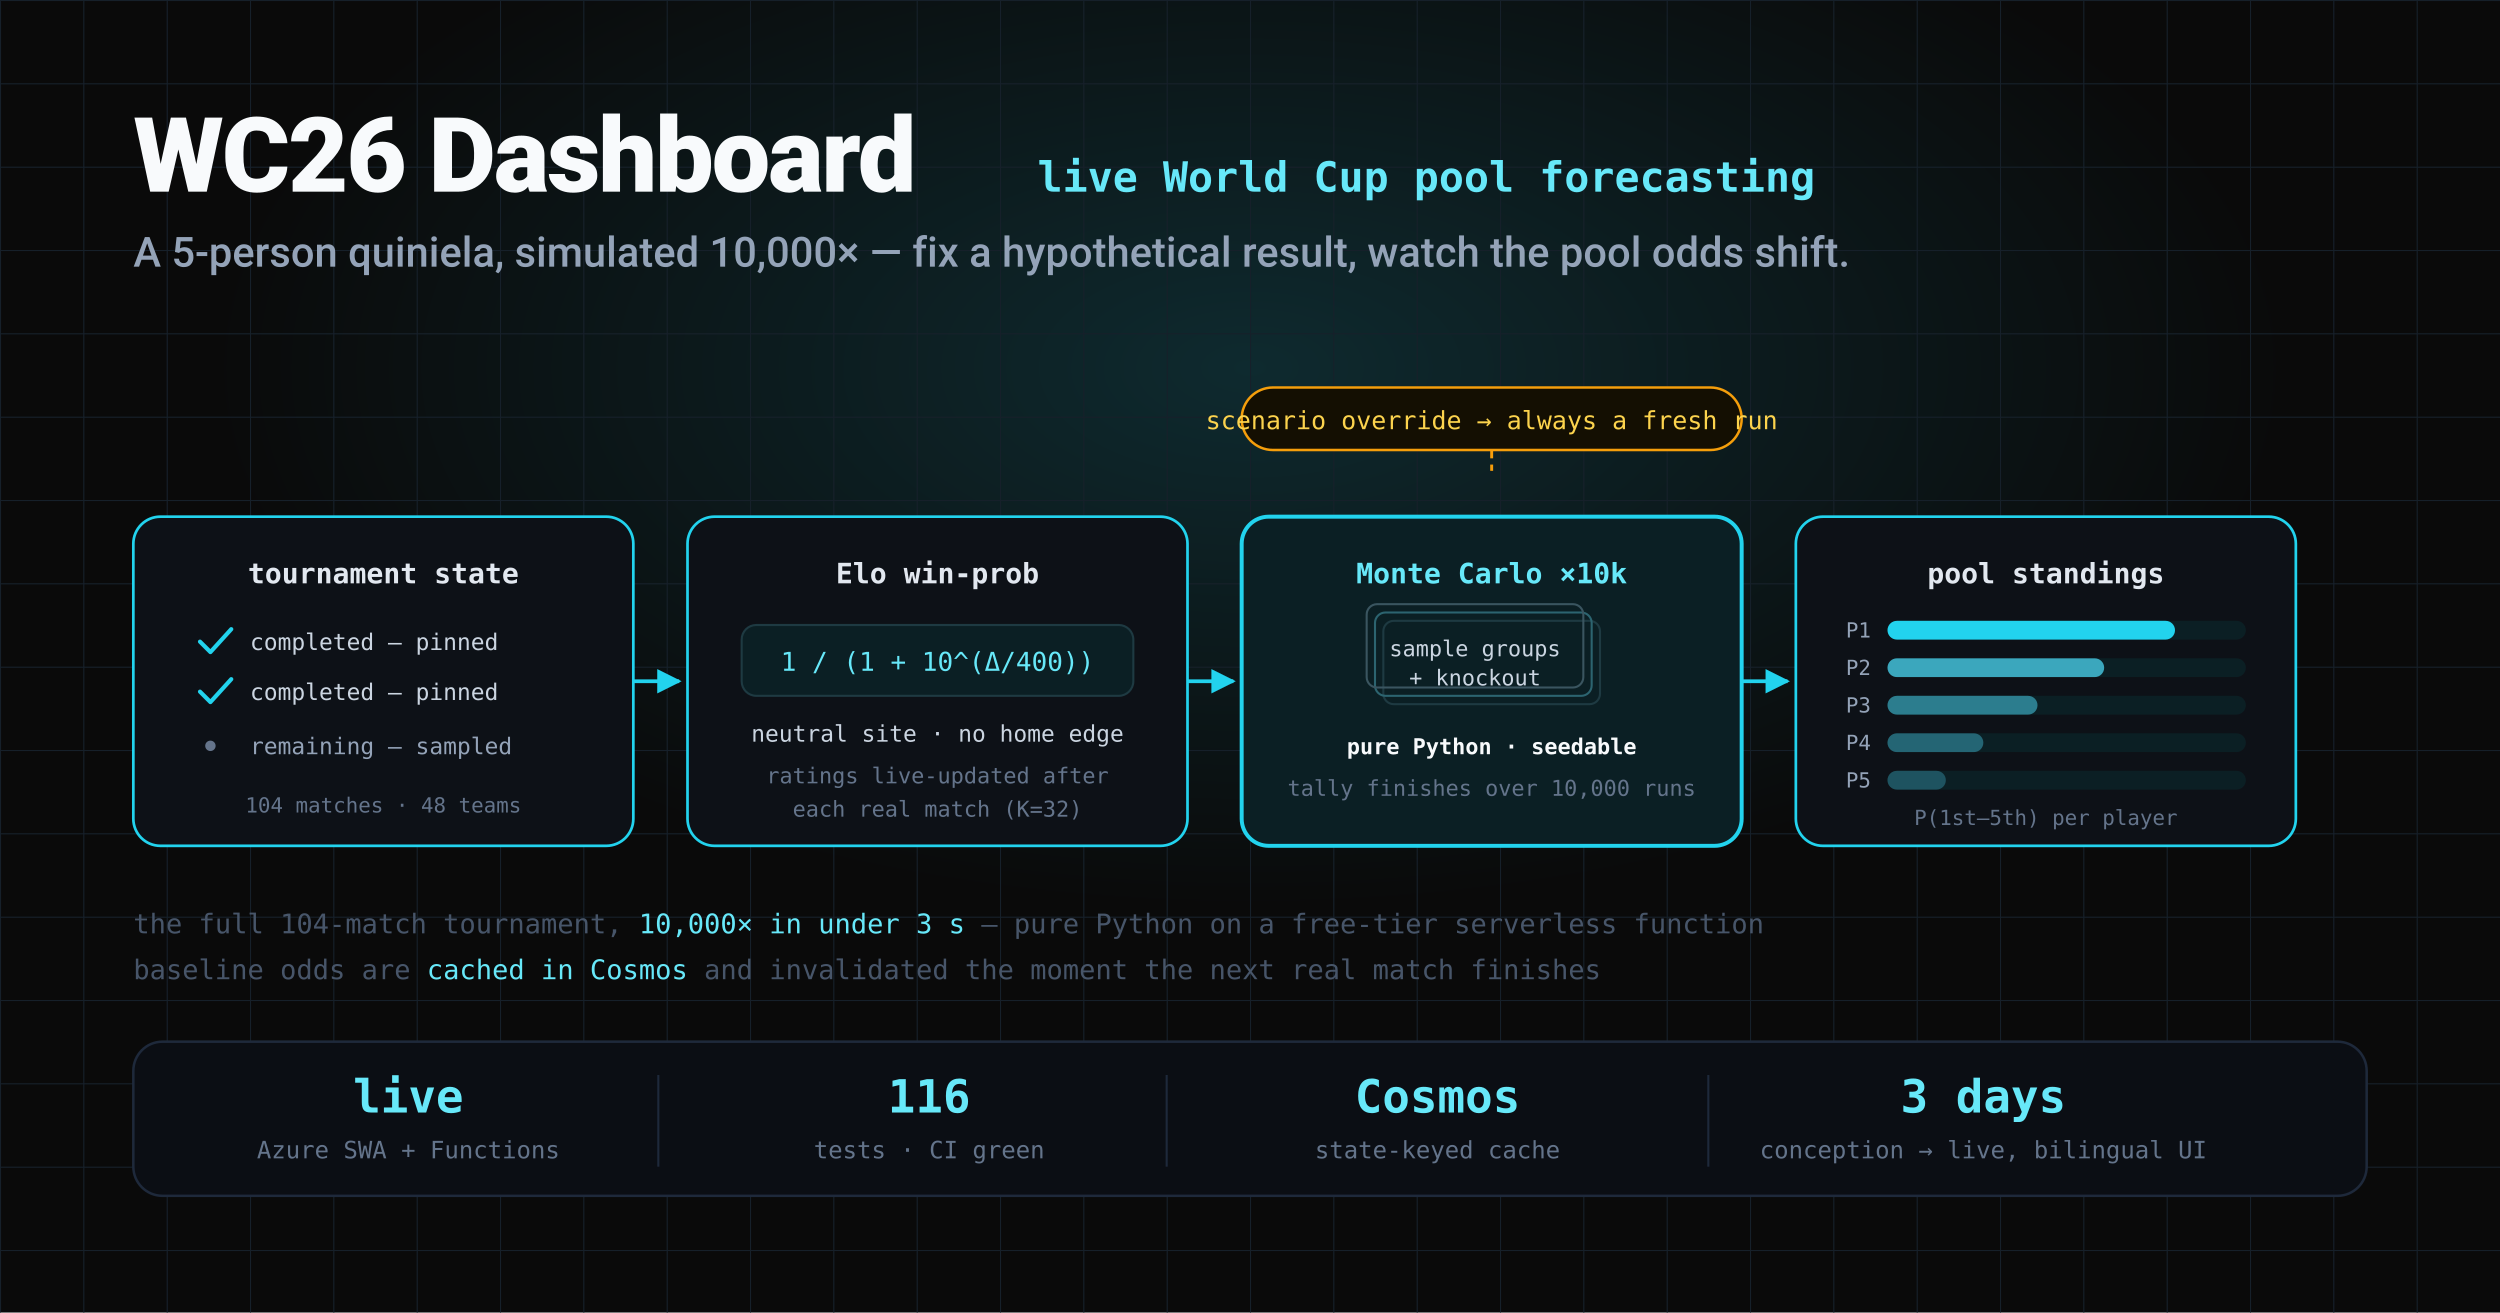
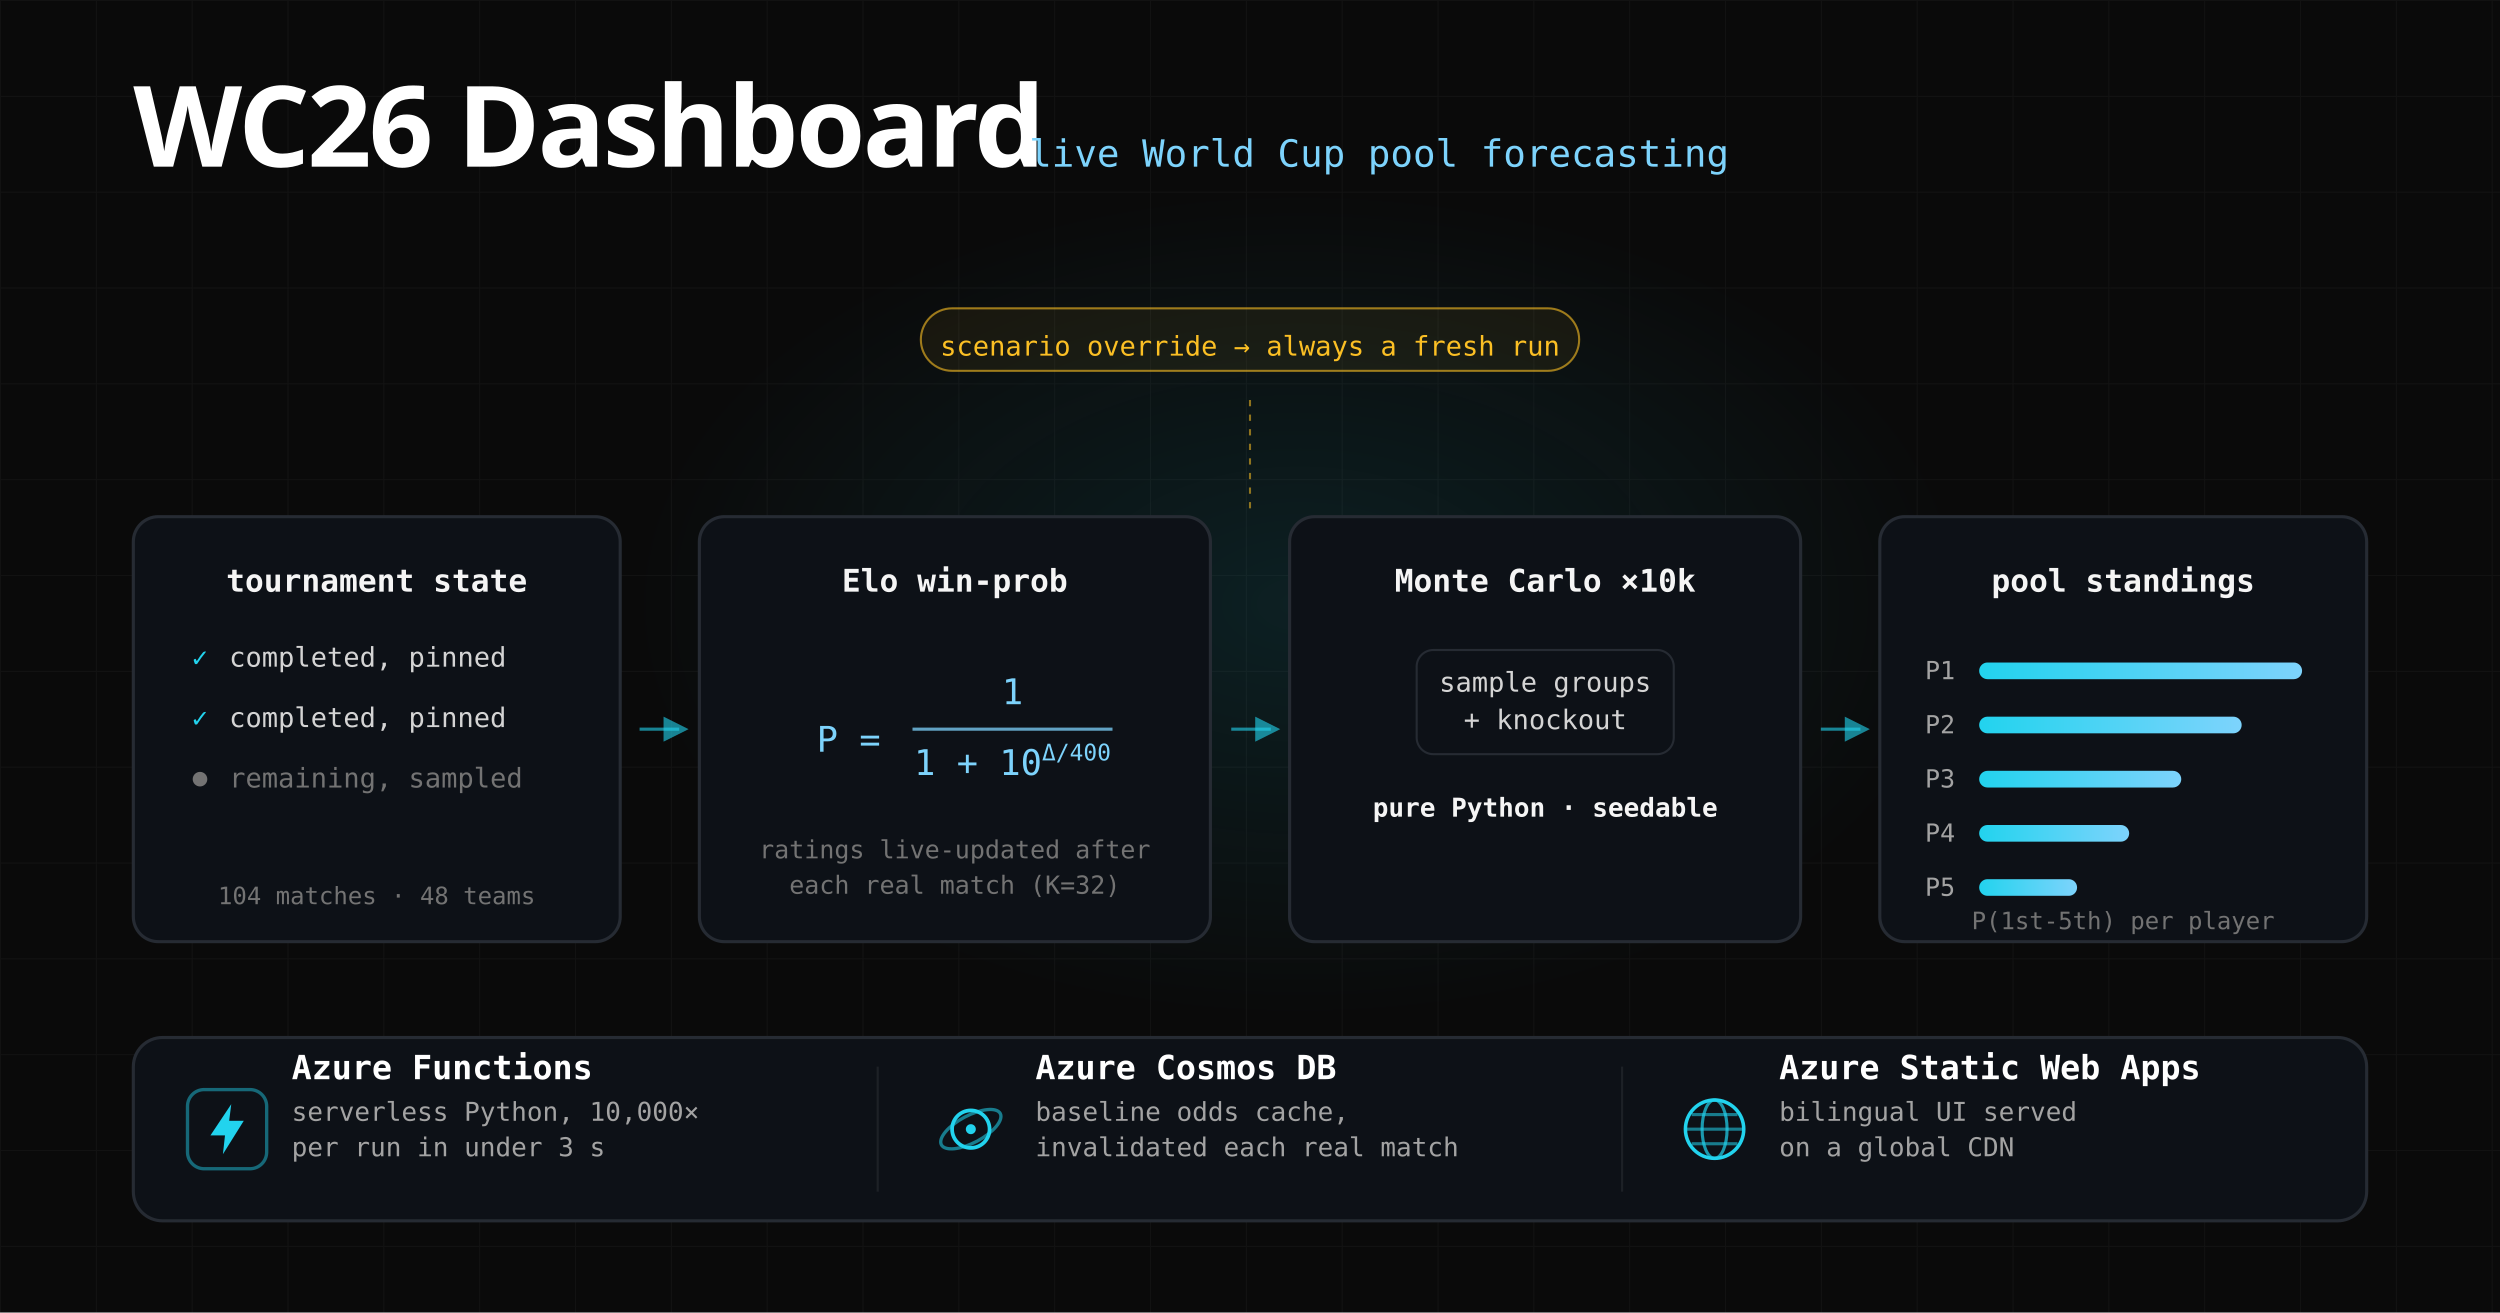
- <svg xmlns="http://www.w3.org/2000/svg" width="1200" height="630" viewBox="0 0 1200 630" font-family="ui-sans-serif, system-ui, -apple-system, Segoe UI, Roboto, sans-serif">
+ <svg xmlns="http://www.w3.org/2000/svg" width="1200" height="630" viewBox="0 0 1200 630" font-family="'Geist Mono', ui-monospace, 'SFMono-Regular', Menlo, monospace">
  <defs>
-     <radialGradient id="wc-glow" cx="50%" cy="28%" r="75%">
-       <stop offset="0%" stop-color="#0e2a2f" />
-       <stop offset="55%" stop-color="#0a0a0a" />
-       <stop offset="100%" stop-color="#0a0a0a" />
+     <linearGradient id="bar" x1="0" y1="0" x2="1" y2="0">
+       <stop offset="0" stop-color="#22d3ee" />
+       <stop offset="1" stop-color="#7dd3fc" />
+     </linearGradient>
+     <radialGradient id="glow" cx="0.5" cy="0.5" r="0.5">
+       <stop offset="0" stop-color="#22d3ee" stop-opacity="0.11" />
+       <stop offset="1" stop-color="#22d3ee" stop-opacity="0" />
    </radialGradient>
-     <pattern id="wc-grid" width="40" height="40" patternUnits="userSpaceOnUse">
-       <path d="M40 0 H0 V40" fill="none" stroke="#16202a" stroke-width="1" />
+     <pattern id="grid" width="46" height="46" patternUnits="userSpaceOnUse">
+       <path d="M46 0 H0 V46" fill="none" stroke="#ffffff" stroke-opacity="0.035" stroke-width="1" />
    </pattern>
-     <marker id="wc-ar-c" viewBox="0 0 10 10" refX="9" refY="5" markerWidth="6.5" markerHeight="6.5" orient="auto-start-reverse">
-       <path d="M0 0 L10 5 L0 10 z" fill="#22d3ee" />
+     <marker id="ah" markerWidth="8" markerHeight="8" refX="5" refY="4" orient="auto">
+       <polygon points="0 0, 8 4, 0 8" fill="#22d3ee" fill-opacity="0.6" />
    </marker>
  </defs>
-   <rect width="1200" height="630" fill="url(#wc-glow)" />
-   <rect width="1200" height="630" fill="url(#wc-grid)" />
-   <text x="64" y="92" fill="#f8fafc" font-size="50" font-weight="800" letter-spacing="-1">WC26 Dashboard</text>
-   <text x="498" y="92" fill="#67e8f9" font-size="20" font-weight="600" font-family="ui-monospace, SFMono-Regular, Menlo, monospace">live World Cup pool forecasting</text>
-   <text x="64" y="128" fill="#94a3b8" font-size="20" font-weight="500">A 5-person quiniela, simulated 10,000× — fix a hypothetical result, watch the pool odds shift.</text>
-   <g font-family="ui-monospace, SFMono-Regular, Menlo, monospace">
-     <rect x="596" y="186" width="240" height="30" rx="15" fill="#140f02" stroke="#f59e0b" stroke-width="1.2" />
-     <text x="716" y="206" text-anchor="middle" fill="#fcd34d" font-size="12">scenario override → always a fresh run</text>
-     <path d="M716 216 V226" fill="none" stroke="#f59e0b" stroke-width="1.4" stroke-dasharray="4 3" />
+   <rect width="1200" height="630" fill="#0a0a0a" />
+   <rect width="1200" height="630" fill="url(#grid)" />
+   <ellipse cx="624" cy="290" rx="320" ry="200" fill="url(#glow)" />
+   <text x="64" y="80" font-family="'Geist', system-ui, sans-serif" font-size="54" font-weight="700" letter-spacing="-1.3" fill="#ffffff">WC26 Dashboard</text>
+   <text x="494" y="80" font-size="18" font-weight="500" fill="#7dd3fc">live World Cup pool forecasting</text>
+   <line x1="600" y1="192" x2="600" y2="248" stroke="#fbbf24" stroke-opacity="0.55" stroke-width="1" stroke-dasharray="3 4" />
+   <rect x="442" y="148" width="316" height="30" rx="15" fill="rgba(251,191,36,0.06)" stroke="#fbbf24" stroke-opacity="0.6" stroke-width="1" />
+   <text x="600" y="167" text-anchor="middle" dominant-baseline="middle" font-size="13" fill="#fbbf24">scenario override → always a fresh run</text>
+   <g stroke="#22d3ee" stroke-opacity="0.6" stroke-width="1.5">
+     <line x1="307" y1="350" x2="326" y2="350" marker-end="url(#ah)" />
+     <line x1="591" y1="350" x2="610" y2="350" marker-end="url(#ah)" />
+     <line x1="874" y1="350" x2="893" y2="350" marker-end="url(#ah)" />
  </g>
-   <g font-family="ui-monospace, SFMono-Regular, Menlo, monospace">
-     <rect x="64" y="248" width="240" height="158" rx="13" fill="#0d1117" stroke="#22d3ee" stroke-width="1.3" />
-     <text x="184" y="280" text-anchor="middle" fill="#e2e8f0" font-size="13.5" font-weight="700">tournament state</text>
-     <g>
-       <path d="M96 308 l5 5 l10 -11" fill="none" stroke="#22d3ee" stroke-width="2" stroke-linecap="round" stroke-linejoin="round" />
-       <text x="120" y="312" fill="#cbd5e1" font-size="11">completed — pinned</text>
-       <path d="M96 332 l5 5 l10 -11" fill="none" stroke="#22d3ee" stroke-width="2" stroke-linecap="round" stroke-linejoin="round" />
-       <text x="120" y="336" fill="#cbd5e1" font-size="11">completed — pinned</text>
-       <circle cx="101" cy="358" r="2.5" fill="#64748b" />
-       <text x="120" y="362" fill="#94a3b8" font-size="11">remaining — sampled</text>
-     </g>
-     <text x="184" y="390" text-anchor="middle" fill="#64748b" font-size="10">104 matches · 48 teams</text>
-     <path d="M304 327 H326" fill="none" stroke="#22d3ee" stroke-width="1.8" marker-end="url(#wc-ar-c)" />
-     <rect x="330" y="248" width="240" height="158" rx="13" fill="#0d1117" stroke="#22d3ee" stroke-width="1.3" />
-     <text x="450" y="280" text-anchor="middle" fill="#e2e8f0" font-size="13.5" font-weight="700">Elo win-prob</text>
-     <rect x="356" y="300" width="188" height="34" rx="7" fill="#0b1f24" stroke="#1e3a42" stroke-width="1" />
-     <text x="450" y="322" text-anchor="middle" fill="#67e8f9" font-size="12.5">1 / (1 + 10^(Δ/400))</text>
-     <text x="450" y="356" text-anchor="middle" fill="#cbd5e1" font-size="11">neutral site · no home edge</text>
-     <text x="450" y="376" text-anchor="middle" fill="#64748b" font-size="10.5">ratings live-updated after</text>
-     <text x="450" y="392" text-anchor="middle" fill="#64748b" font-size="10.5">each real match (K=32)</text>
-     <path d="M570 327 H592" fill="none" stroke="#22d3ee" stroke-width="1.8" marker-end="url(#wc-ar-c)" />
-     <rect x="596" y="248" width="240" height="158" rx="13" fill="#0b1f24" stroke="#22d3ee" stroke-width="1.9" />
-     <text x="716" y="280" text-anchor="middle" fill="#67e8f9" font-size="13.5" font-weight="700">Monte Carlo ×10k</text>
-     <g stroke="#1e3a42" stroke-width="1" fill="none">
-       <rect x="664" y="298" width="104" height="40" rx="5" />
-       <rect x="660" y="294" width="104" height="40" rx="5" stroke="#2c6470" />
-       <rect x="656" y="290" width="104" height="40" rx="5" stroke="#3a5560" />
-     </g>
-     <text x="708" y="315" text-anchor="middle" fill="#cbd5e1" font-size="10.5">sample groups</text>
-     <text x="708" y="329" text-anchor="middle" fill="#cbd5e1" font-size="10.5">+ knockout</text>
-     <text x="716" y="362" text-anchor="middle" fill="#f8fafc" font-size="10.5" font-weight="700">pure Python · seedable</text>
-     <text x="716" y="382" text-anchor="middle" fill="#64748b" font-size="10.5">tally finishes over 10,000 runs</text>
-     <path d="M836 327 H858" fill="none" stroke="#22d3ee" stroke-width="1.8" marker-end="url(#wc-ar-c)" />
-     <rect x="862" y="248" width="240" height="158" rx="13" fill="#0d1117" stroke="#22d3ee" stroke-width="1.3" />
-     <text x="982" y="280" text-anchor="middle" fill="#e2e8f0" font-size="13.5" font-weight="700">pool standings</text>
-     <g font-size="10">
-       <text x="886" y="306" fill="#94a3b8">P1</text>
-       <rect x="906" y="298" width="172" height="9" rx="4.5" fill="#0b1f24" />
-       <rect x="906" y="298" width="138" height="9" rx="4.5" fill="#22d3ee" />
-       <text x="886" y="324" fill="#94a3b8">P2</text>
-       <rect x="906" y="316" width="172" height="9" rx="4.5" fill="#0b1f24" />
-       <rect x="906" y="316" width="104" height="9" rx="4.5" fill="#3ba7bd" />
-       <text x="886" y="342" fill="#94a3b8">P3</text>
-       <rect x="906" y="334" width="172" height="9" rx="4.5" fill="#0b1f24" />
-       <rect x="906" y="334" width="72" height="9" rx="4.5" fill="#2c7d8e" />
-       <text x="886" y="360" fill="#94a3b8">P4</text>
-       <rect x="906" y="352" width="172" height="9" rx="4.5" fill="#0b1f24" />
-       <rect x="906" y="352" width="46" height="9" rx="4.5" fill="#246574" />
-       <text x="886" y="378" fill="#94a3b8">P5</text>
-       <rect x="906" y="370" width="172" height="9" rx="4.5" fill="#0b1f24" />
-       <rect x="906" y="370" width="28" height="9" rx="4.5" fill="#1e5360" />
-     </g>
-     <text x="982" y="396" text-anchor="middle" fill="#64748b" font-size="10">P(1st–5th) per player</text>
+   <g fill="#0d1117" stroke="#262b33" stroke-width="1.5">
+     <rect x="64" y="248" width="233.7" height="204" rx="12" />
+     <rect x="335.7" y="248" width="245.3" height="204" rx="12" />
+     <rect x="619" y="248" width="245.3" height="204" rx="12" />
+     <rect x="902.3" y="248" width="233.7" height="204" rx="12" />
  </g>
-   <text x="64" y="448" fill="#475569" font-size="13" font-family="ui-monospace, SFMono-Regular, Menlo, monospace">the full 104-match tournament, <tspan fill="#67e8f9">10,000× in under 3 s</tspan> — pure Python on a free-tier serverless function</text>
-   <text x="64" y="470" fill="#475569" font-size="13" font-family="ui-monospace, SFMono-Regular, Menlo, monospace">baseline odds are <tspan fill="#67e8f9">cached in Cosmos</tspan> and invalidated the moment the next real match finishes</text>
-   <g font-family="ui-monospace, SFMono-Regular, Menlo, monospace" text-anchor="middle">
-     <rect x="64" y="500" width="1072" height="74" rx="14" fill="#0b0e14" stroke="#1e293b" stroke-width="1.2" />
-     <g>
-       <text x="196" y="534" fill="#67e8f9" font-size="22" font-weight="800">live</text>
-       <text x="196" y="556" fill="#64748b" font-size="11.5">Azure SWA + Functions</text>
-     </g>
-     <g>
-       <text x="446" y="534" fill="#67e8f9" font-size="22" font-weight="800">116</text>
-       <text x="446" y="556" fill="#64748b" font-size="11.5">tests · CI green</text>
-     </g>
-     <g>
-       <text x="690" y="534" fill="#67e8f9" font-size="22" font-weight="800">Cosmos</text>
-       <text x="690" y="556" fill="#64748b" font-size="11.5">state-keyed cache</text>
-     </g>
-     <g>
-       <text x="952" y="534" fill="#67e8f9" font-size="22" font-weight="800">3 days</text>
-       <text x="952" y="556" fill="#64748b" font-size="11.5">conception → live, bilingual UI</text>
-     </g>
-     <line x1="316" y1="516" x2="316" y2="560" stroke="#1e293b" stroke-width="1" />
-     <line x1="560" y1="516" x2="560" y2="560" stroke="#1e293b" stroke-width="1" />
-     <line x1="820" y1="516" x2="820" y2="560" stroke="#1e293b" stroke-width="1" />
+   <text x="180.8" y="284" text-anchor="middle" font-size="15" font-weight="700" fill="#f5f5f5">tournament state</text>
+   <g font-size="13">
+     <text x="92" y="320" fill="#22d3ee">✓</text>
+     <text x="110" y="320" fill="#d4d4d4">completed, pinned</text>
+     <text x="92" y="349" fill="#22d3ee">✓</text>
+     <text x="110" y="349" fill="#d4d4d4">completed, pinned</text>
+     <circle cx="96" cy="374" r="3.5" fill="#737373" />
+     <text x="110" y="378" fill="#737373">remaining, sampled</text>
  </g>
+   <text x="180.8" y="434" text-anchor="middle" font-size="11.5" fill="#737373">104 matches · 48 teams</text>
+   <text x="458.3" y="284" text-anchor="middle" font-size="15" font-weight="700" fill="#f5f5f5">Elo win-prob</text>
+   <g fill="#7dd3fc" font-size="17">
+     <text x="392" y="356" dominant-baseline="middle">P =</text>
+     <text x="486" y="338" text-anchor="middle">1</text>
+     <line x1="438" y1="350" x2="534" y2="350" stroke="#7dd3fc" stroke-opacity="0.75" stroke-width="1.5" />
+     <text x="486" y="372" text-anchor="middle">1 + 10<tspan font-size="11" dy="-7">Δ/400</tspan>
+     </text>
+   </g>
+   <text x="458.3" y="412" text-anchor="middle" font-size="12" fill="#737373">ratings live-updated after</text>
+   <text x="458.3" y="429" text-anchor="middle" font-size="12" fill="#737373">each real match (K=32)</text>
+   <text x="741.7" y="284" text-anchor="middle" font-size="15" font-weight="700" fill="#f5f5f5">Monte Carlo ×10k</text>
+   <rect x="680" y="312" width="123.4" height="50" rx="8" fill="none" stroke="#262b33" stroke-width="1" />
+   <text x="741.7" y="332" text-anchor="middle" font-size="13" fill="#d4d4d4">sample groups</text>
+   <text x="741.7" y="350" text-anchor="middle" font-size="13" fill="#d4d4d4">+ knockout</text>
+   <text x="741.7" y="392" text-anchor="middle" font-size="12.5" font-weight="600" fill="#f5f5f5">pure Python · seedable</text>
+   <text x="1019.1" y="284" text-anchor="middle" font-size="15" font-weight="700" fill="#f5f5f5">pool standings</text>
+   <g font-size="12" fill="#a3a3a3">
+     <text x="924" y="326">P1</text>
+     <rect x="950" y="318" width="155" height="8" rx="4" fill="url(#bar)" />
+     <text x="924" y="352">P2</text>
+     <rect x="950" y="344" width="126" height="8" rx="4" fill="url(#bar)" />
+     <text x="924" y="378">P3</text>
+     <rect x="950" y="370" width="97" height="8" rx="4" fill="url(#bar)" />
+     <text x="924" y="404">P4</text>
+     <rect x="950" y="396" width="72" height="8" rx="4" fill="url(#bar)" />
+     <text x="924" y="430">P5</text>
+     <rect x="950" y="422" width="47" height="8" rx="4" fill="url(#bar)" />
+   </g>
+   <text x="1019.1" y="446" text-anchor="middle" font-size="11.5" fill="#737373">P(1st-5th) per player</text>
+   <rect x="64" y="498" width="1072" height="88" rx="14" fill="#0d1117" stroke="#262b33" stroke-width="1.5" />
+   <line x1="421.3" y1="512" x2="421.3" y2="572" stroke="#ffffff" stroke-opacity="0.07" stroke-width="1" />
+   <line x1="778.6" y1="512" x2="778.6" y2="572" stroke="#ffffff" stroke-opacity="0.07" stroke-width="1" />
+   <g transform="translate(90,523)">
+     <rect x="0" y="0" width="38" height="38" rx="8" fill="none" stroke="#22d3ee" stroke-opacity="0.45" stroke-width="1.6" />
+     <path d="M21 7 L11 22 H18 L17 31 L27 15 H20 Z" fill="#22d3ee" />
+   </g>
+   <text x="140" y="518" font-size="16" font-weight="700" fill="#ffffff">Azure Functions</text>
+   <text x="140" y="538" font-size="12.5" fill="#a3a3a3">serverless Python, 10,000×</text>
+   <text x="140" y="555" font-size="12.5" fill="#a3a3a3">per run in under 3 s</text>
+   <g transform="translate(447,523)">
+     <circle cx="19" cy="19" r="9" fill="none" stroke="#22d3ee" stroke-width="1.8" />
+     <ellipse cx="19" cy="19" rx="16" ry="6.5" fill="none" stroke="#22d3ee" stroke-opacity="0.55" stroke-width="1.6" transform="rotate(-28 19 19)" />
+     <circle cx="19" cy="19" r="2.4" fill="#22d3ee" />
+   </g>
+   <text x="497" y="518" font-size="16" font-weight="700" fill="#ffffff">Azure Cosmos DB</text>
+   <text x="497" y="538" font-size="12.5" fill="#a3a3a3">baseline odds cache,</text>
+   <text x="497" y="555" font-size="12.5" fill="#a3a3a3">invalidated each real match</text>
+   <g transform="translate(804,523)">
+     <circle cx="19" cy="19" r="14" fill="none" stroke="#22d3ee" stroke-width="1.7" />
+     <ellipse cx="19" cy="19" rx="6" ry="14" fill="none" stroke="#22d3ee" stroke-opacity="0.7" stroke-width="1.5" />
+     <path d="M5.5 19 H32.5 M8 12 H30 M8 26 H30" stroke="#22d3ee" stroke-opacity="0.55" stroke-width="1.5" />
+   </g>
+   <text x="854" y="518" font-size="16" font-weight="700" fill="#ffffff">Azure Static Web Apps</text>
+   <text x="854" y="538" font-size="12.5" fill="#a3a3a3">bilingual UI served</text>
+   <text x="854" y="555" font-size="12.5" fill="#a3a3a3">on a global CDN</text>
</svg>
